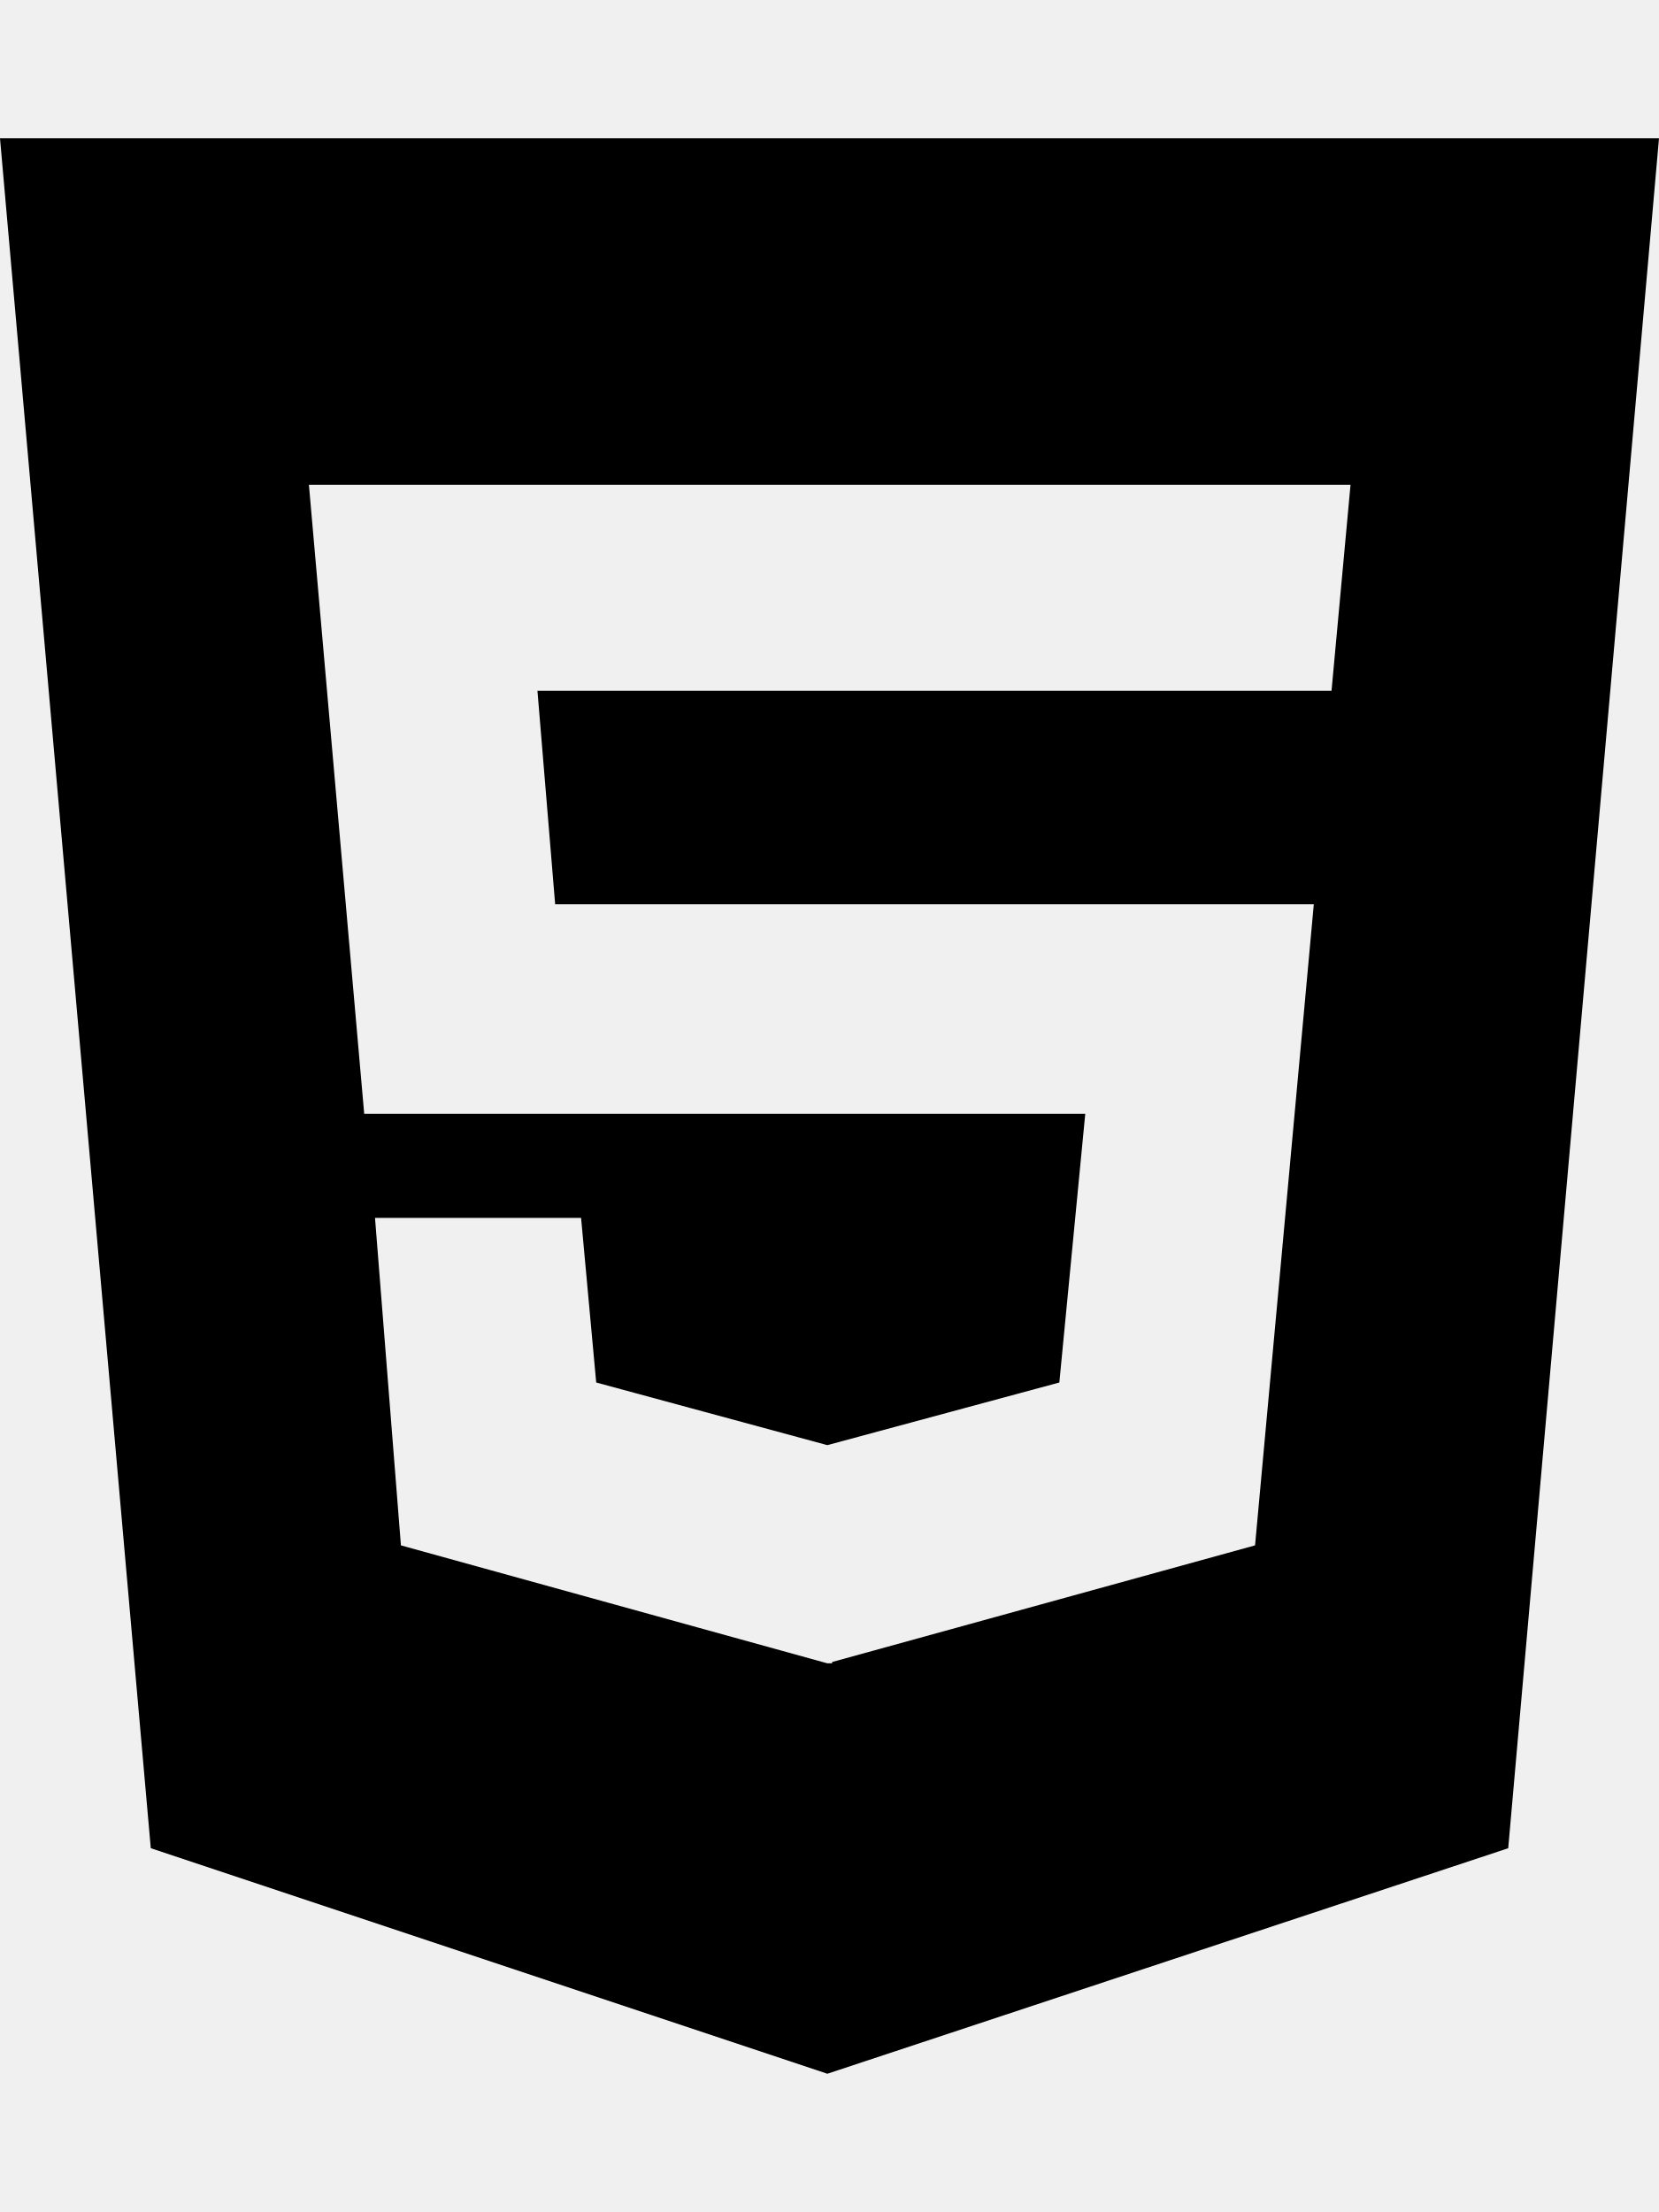
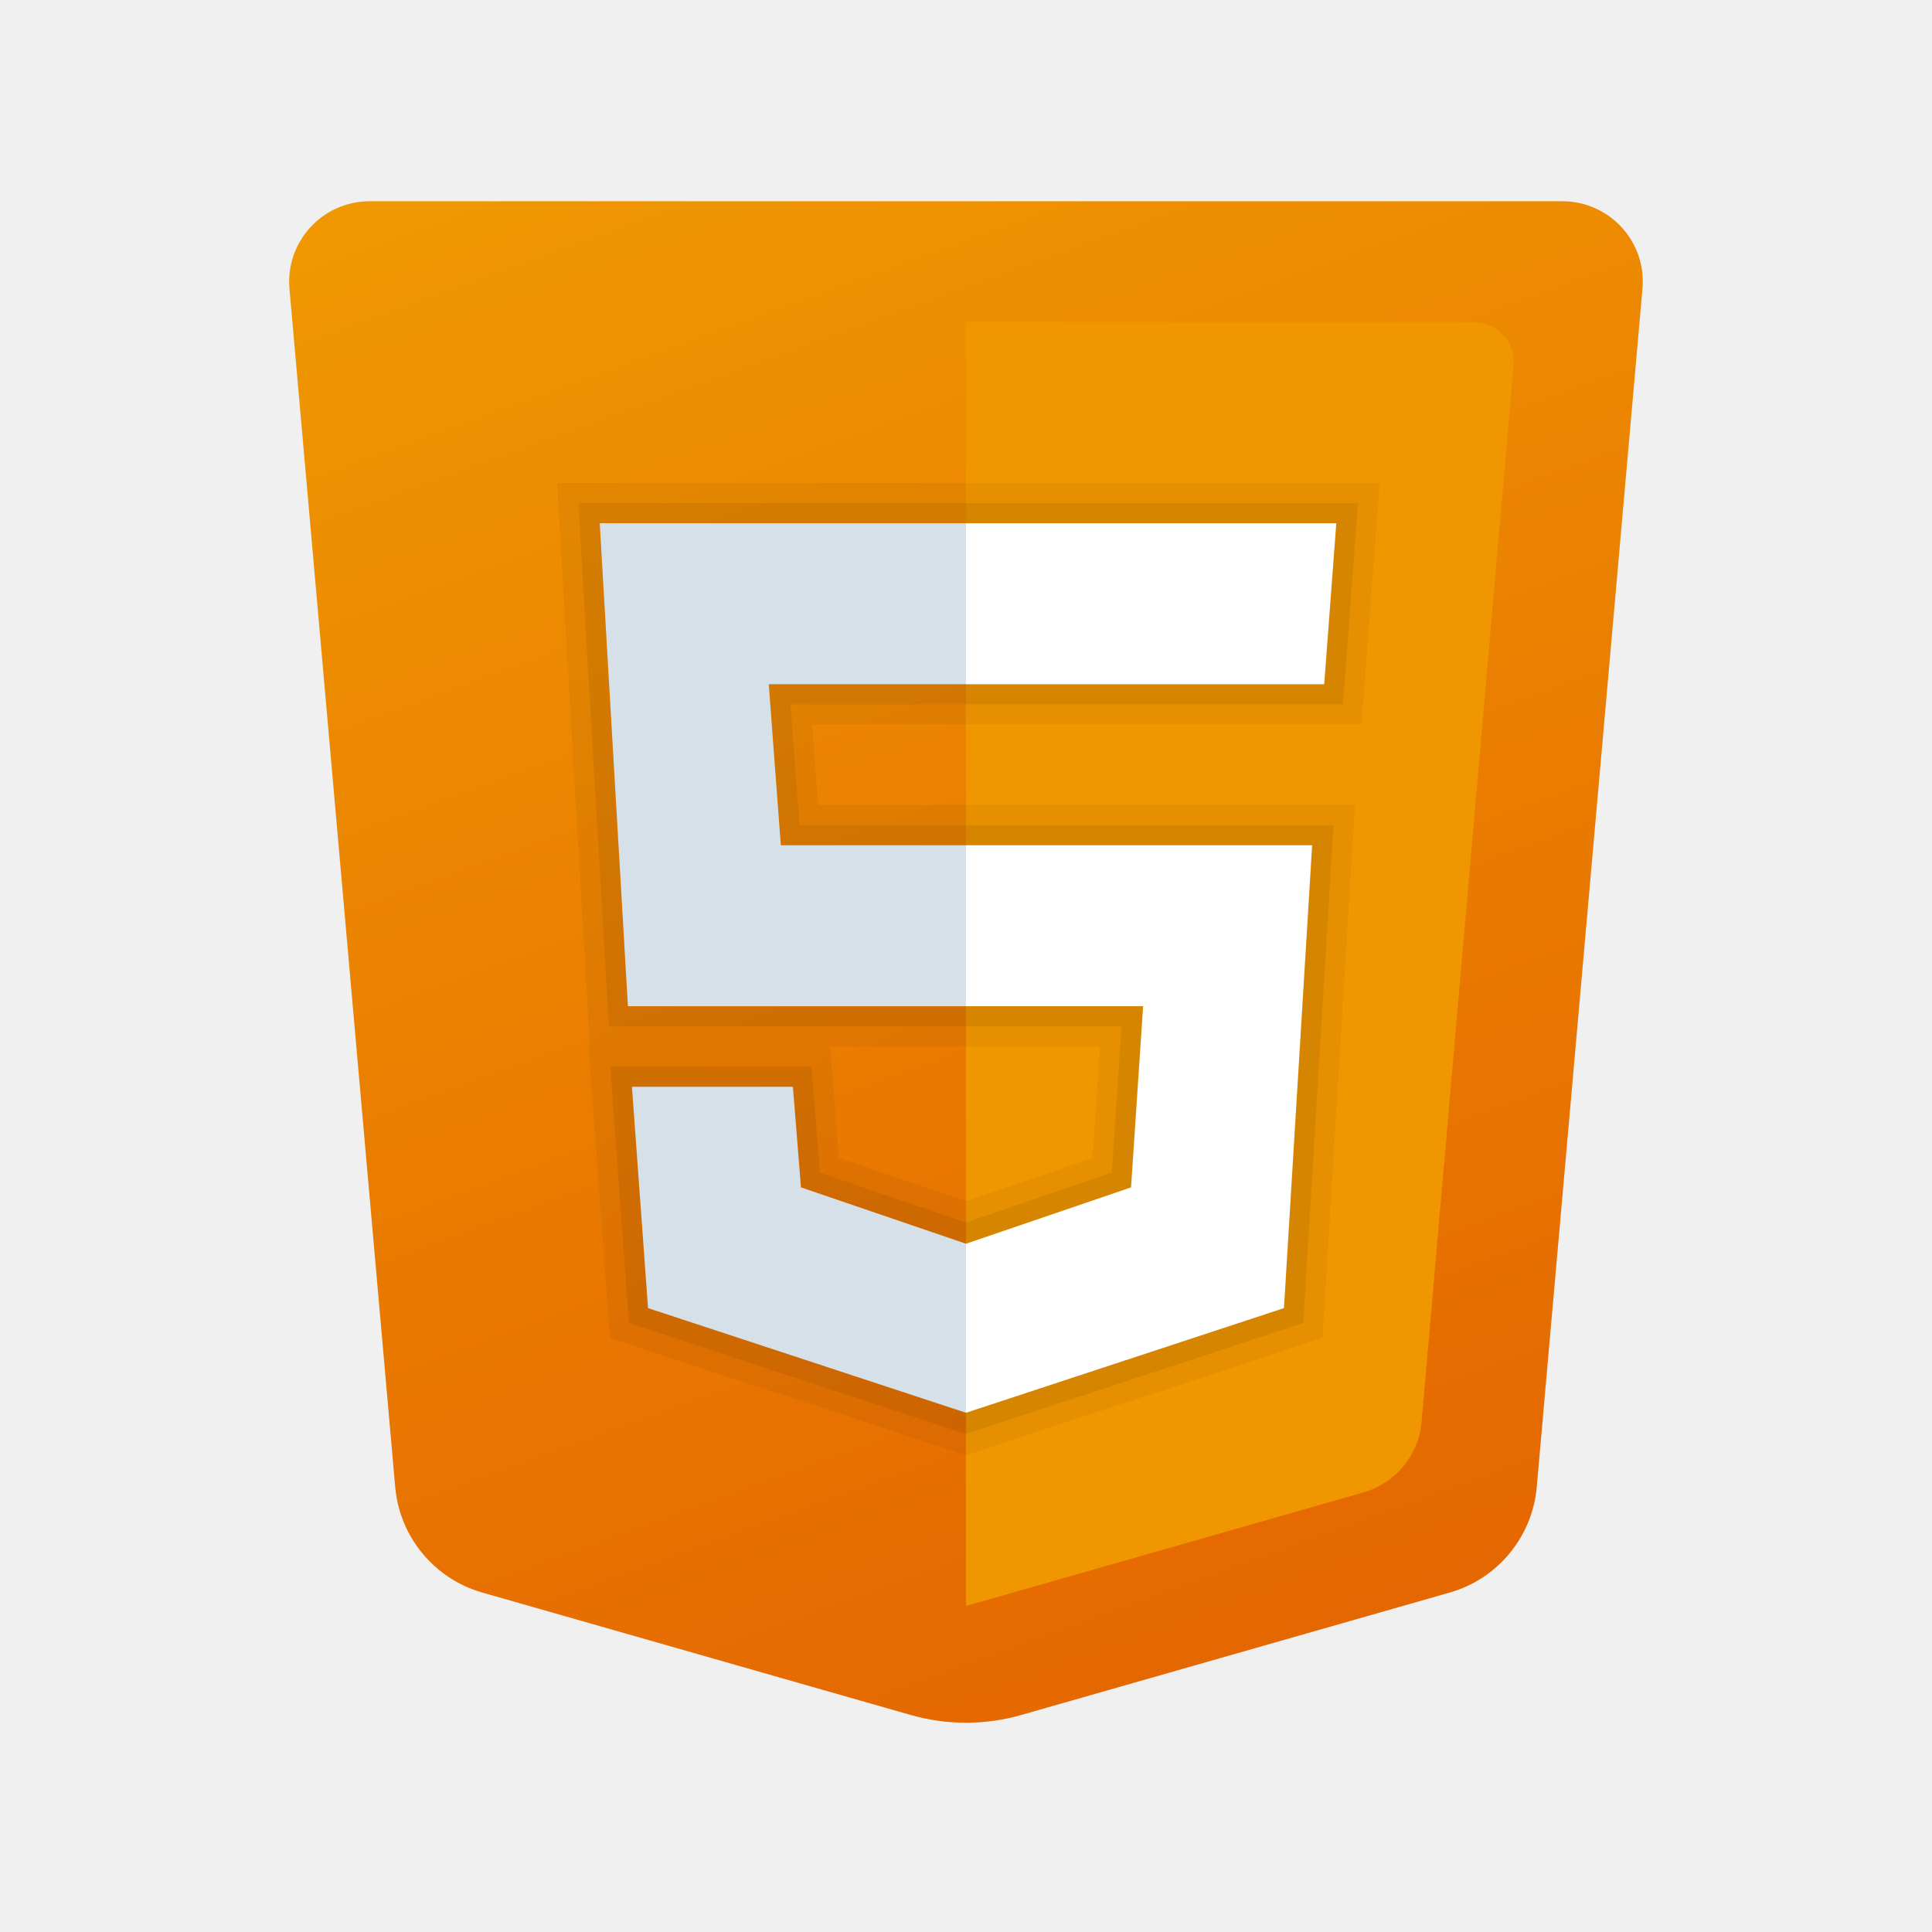
- <svg xmlns="http://www.w3.org/2000/svg" viewBox="0 0 384 512">
-   <path d="M0 32l34.9 395.8L191.5 480l157.6-52.2L384 32H0zm308.2 127.9H124.4l4.1 49.4h175.6l-13.6 148.4-97.9 27v.3h-1.1l-98.7-27.3-6-75.8h47.7L138 320l53.5 14.5 53.7-14.5 6-62.2H84.3L71.5 112.2h241.1l-4.4 47.7z" />
+ <svg xmlns="http://www.w3.org/2000/svg" viewBox="0 0 48 48" width="48px" height="48px">
+   <linearGradient id="SNASnMitCxQrIYk4GDibta" x1="18.208" x2="34.159" y1="2.413" y2="46.236" gradientUnits="userSpaceOnUse">
+     <stop offset="0" stop-color="#f09701" />
+     <stop offset="1" stop-color="#e36001" />
+   </linearGradient>
+   <path fill="url(#SNASnMitCxQrIYk4GDibta)" d="M7.192,7.176l2.627,29.77c0.109,1.237,0.97,2.28,2.164,2.621l10.643,3.041 c0.898,0.257,1.849,0.257,2.747,0l10.643-3.041c1.194-0.341,2.055-1.383,2.164-2.621l2.627-29.77C40.911,6.006,39.99,5,38.816,5 H9.184C8.01,5,7.089,6.006,7.192,7.176z" />
+   <path fill="#f09601" d="M24,8v31.9l9.876-2.822c0.797-0.228,1.371-0.924,1.443-1.749l2.286-26.242 C37.656,8.502,37.196,8,36.609,8H24z" />
+   <path fill="#fff" d="M24,25v-4h8.6l-0.7,11.5L24,35.1v-4.2l4.1-1.4l0.3-4.5L24,25z M32.9,17l0.3-4H24v4H32.9z" />
+   <path fill="#d6e0e9" d="M24,30.9v4.2l-7.9-2.6L15.7,27h4l0.2,2.5L24,30.9z M19.1,17H24v-4h-9.1l0.7,12H24v-4h-4.6L19.1,17z" />
+   <path d="M33.2,13l-0.3,4H24h-4.9l0.3,4H24h8.6l-0.7,11.5L24,35.1l-7.9-2.6L15.7,27h4l0.2,2.5l4.1,1.4l4.1-1.4l0.3-4.5H24h-8.4 l-0.7-12H24H33.2 M34.278,12H33.2H24h-9.1h-1.06l0.062,1.058l0.7,12L14.657,26h-0.032l0.078,1.073l0.4,5.5l0.049,0.668 l0.636,0.209l7.9,2.6L24,36.153l0.313-0.103l7.9-2.6l0.644-0.212l0.041-0.677l0.7-11.5L33.663,20H32.6H24h-3.672l-0.15-2H24h8.9 h0.928l0.069-0.925l0.3-4L34.278,12L34.278,12z M20.623,26H24h3.331l-0.185,2.769L24,29.843l-3.156-1.077l-0.148-1.846L20.623,26 L20.623,26z" opacity=".05" />
+   <path d="M33.2,13l-0.3,4H24h-4.9l0.3,4H24h8.6l-0.7,11.5L24,35.1l-7.9-2.6L15.7,27h4l0.2,2.5l4.1,1.4l4.1-1.4l0.3-4.5H24h-8.4 l-0.7-12H24H33.2 M33.739,12.5H33.2H24h-9.1h-0.53l0.031,0.529l0.7,12l0.027,0.471H15.6H24h3.866l-0.242,3.634L24,30.372 l-3.628-1.239l-0.174-2.173l-0.037-0.46H19.7h-4h-0.538l0.039,0.536l0.4,5.5l0.024,0.334l0.318,0.105l7.9,2.6L24,35.626 l0.156-0.051l7.9-2.6l0.322-0.106l0.021-0.339l0.7-11.5l0.032-0.53H32.6H24h-4.136l-0.225-3H24h8.9h0.464l0.035-0.463l0.3-4 L33.739,12.5L33.739,12.5z" opacity=".07" />
</svg>
